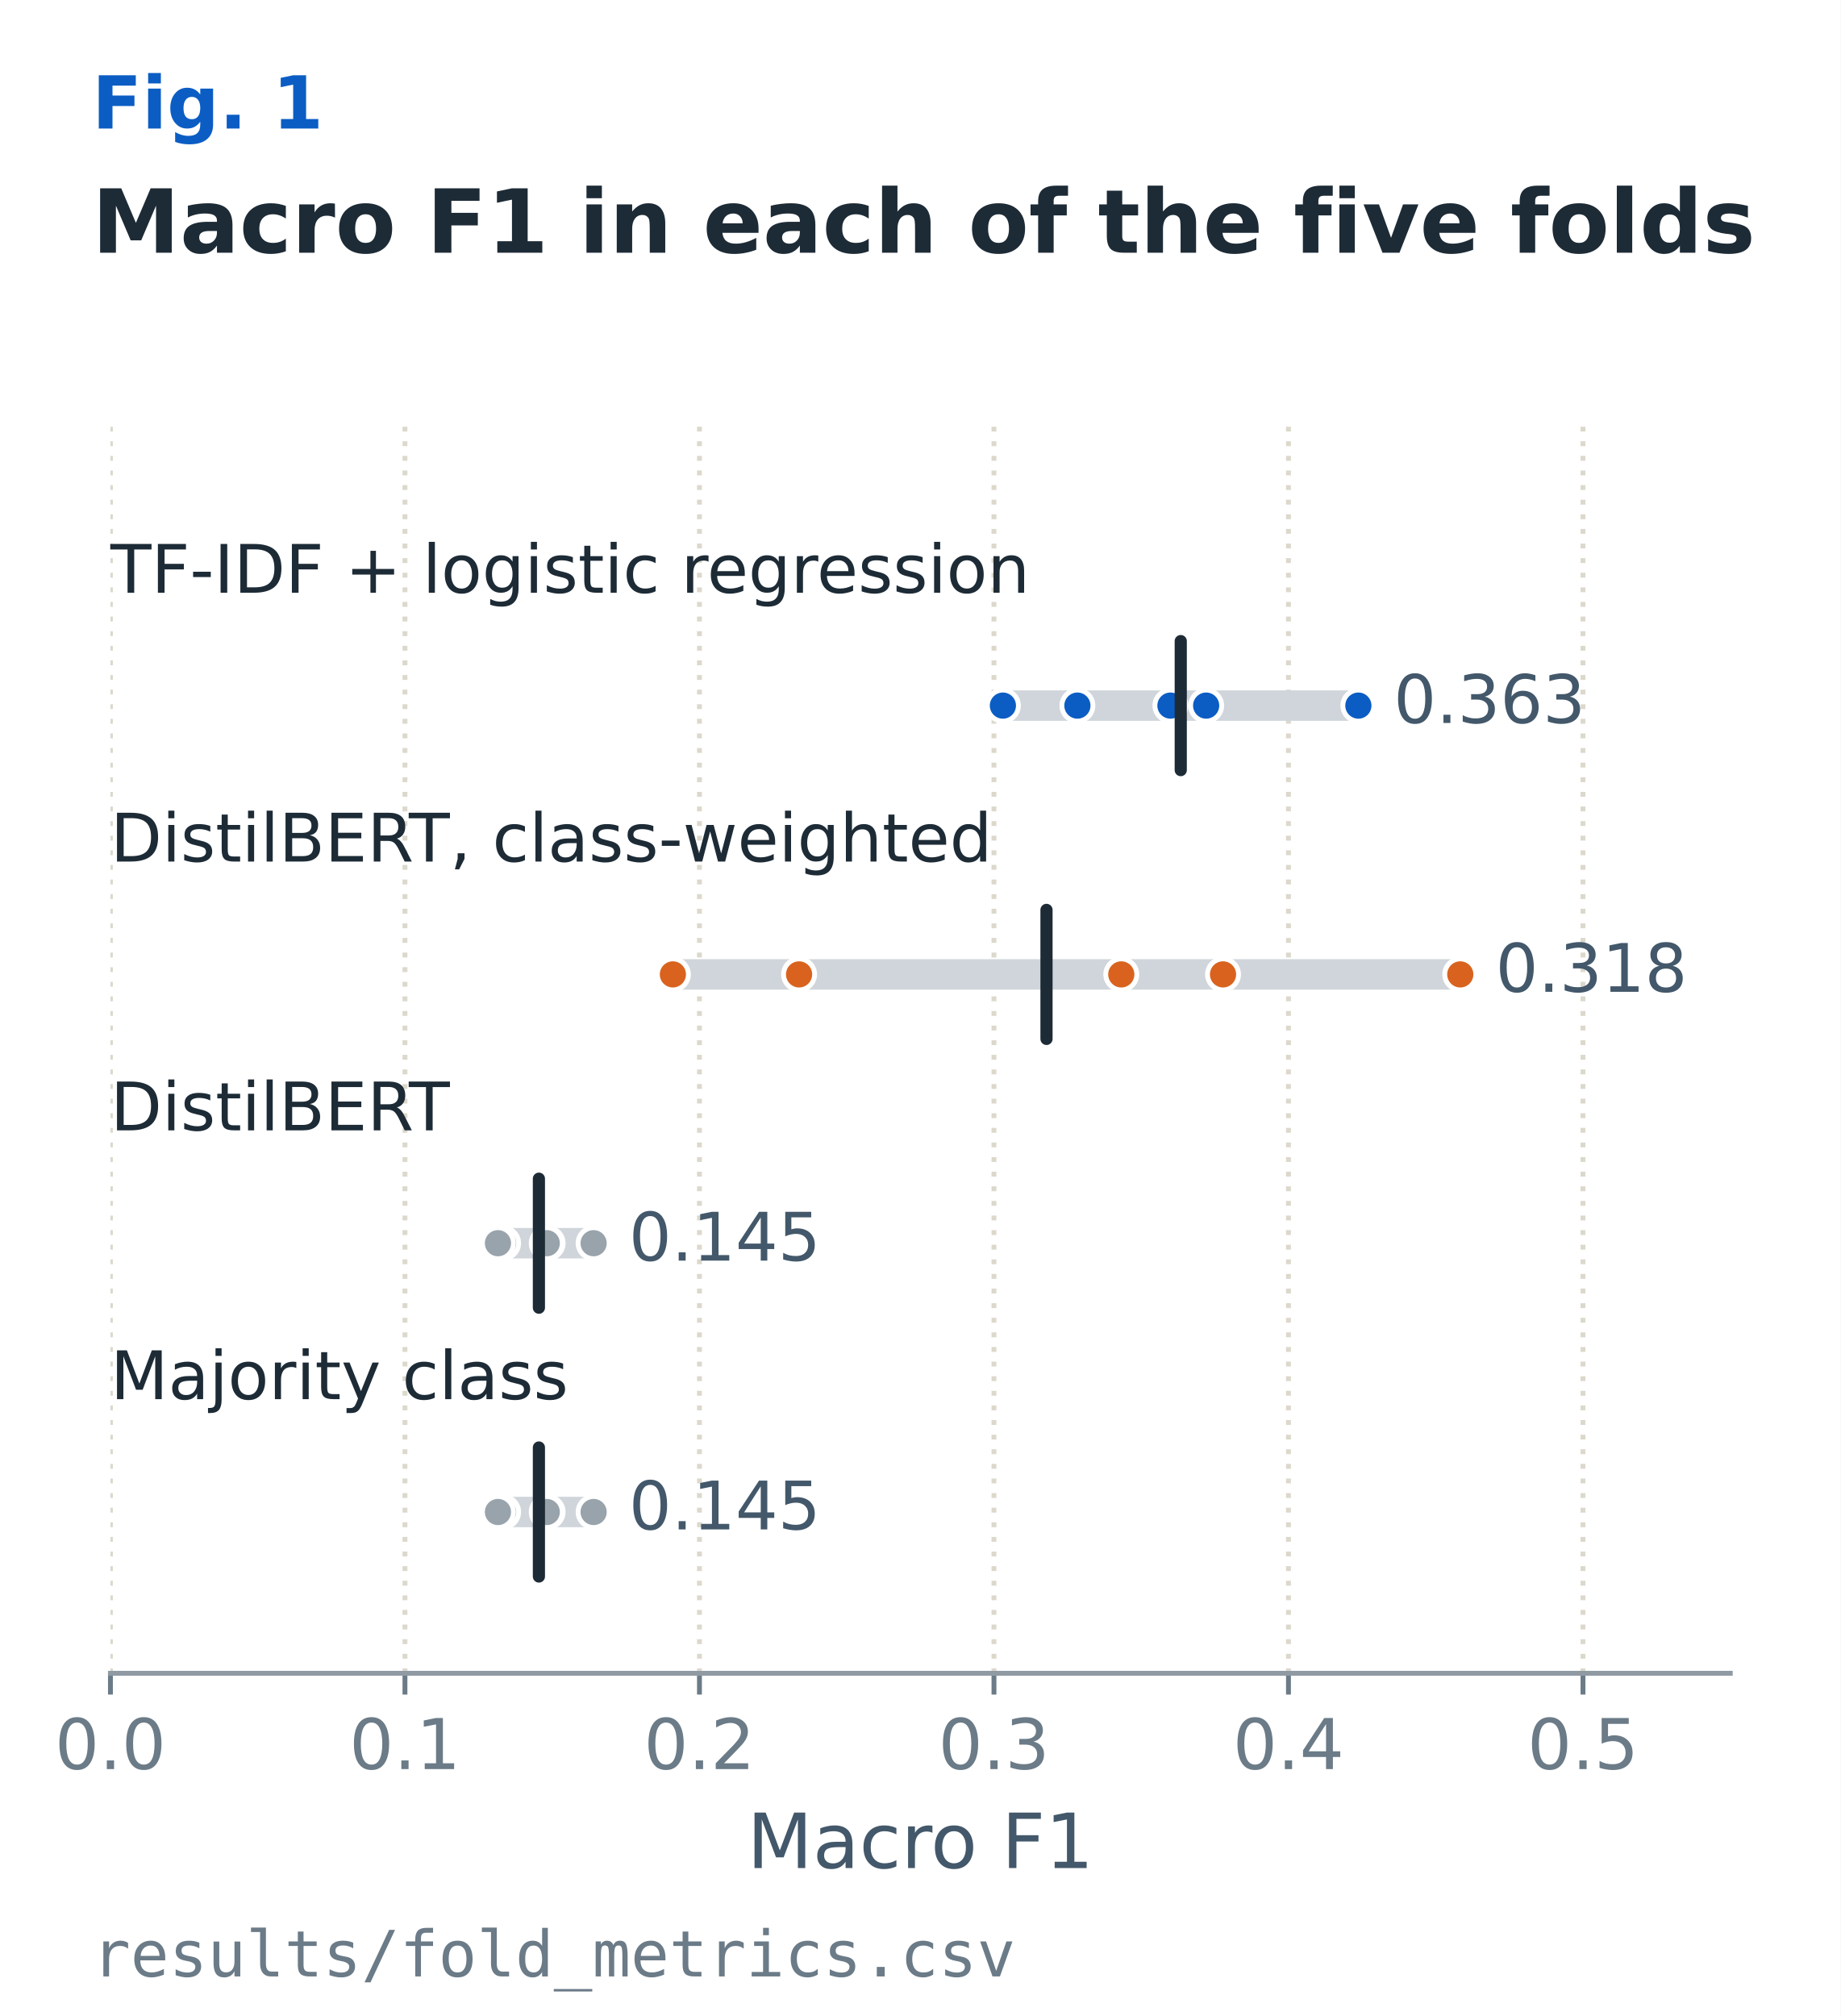
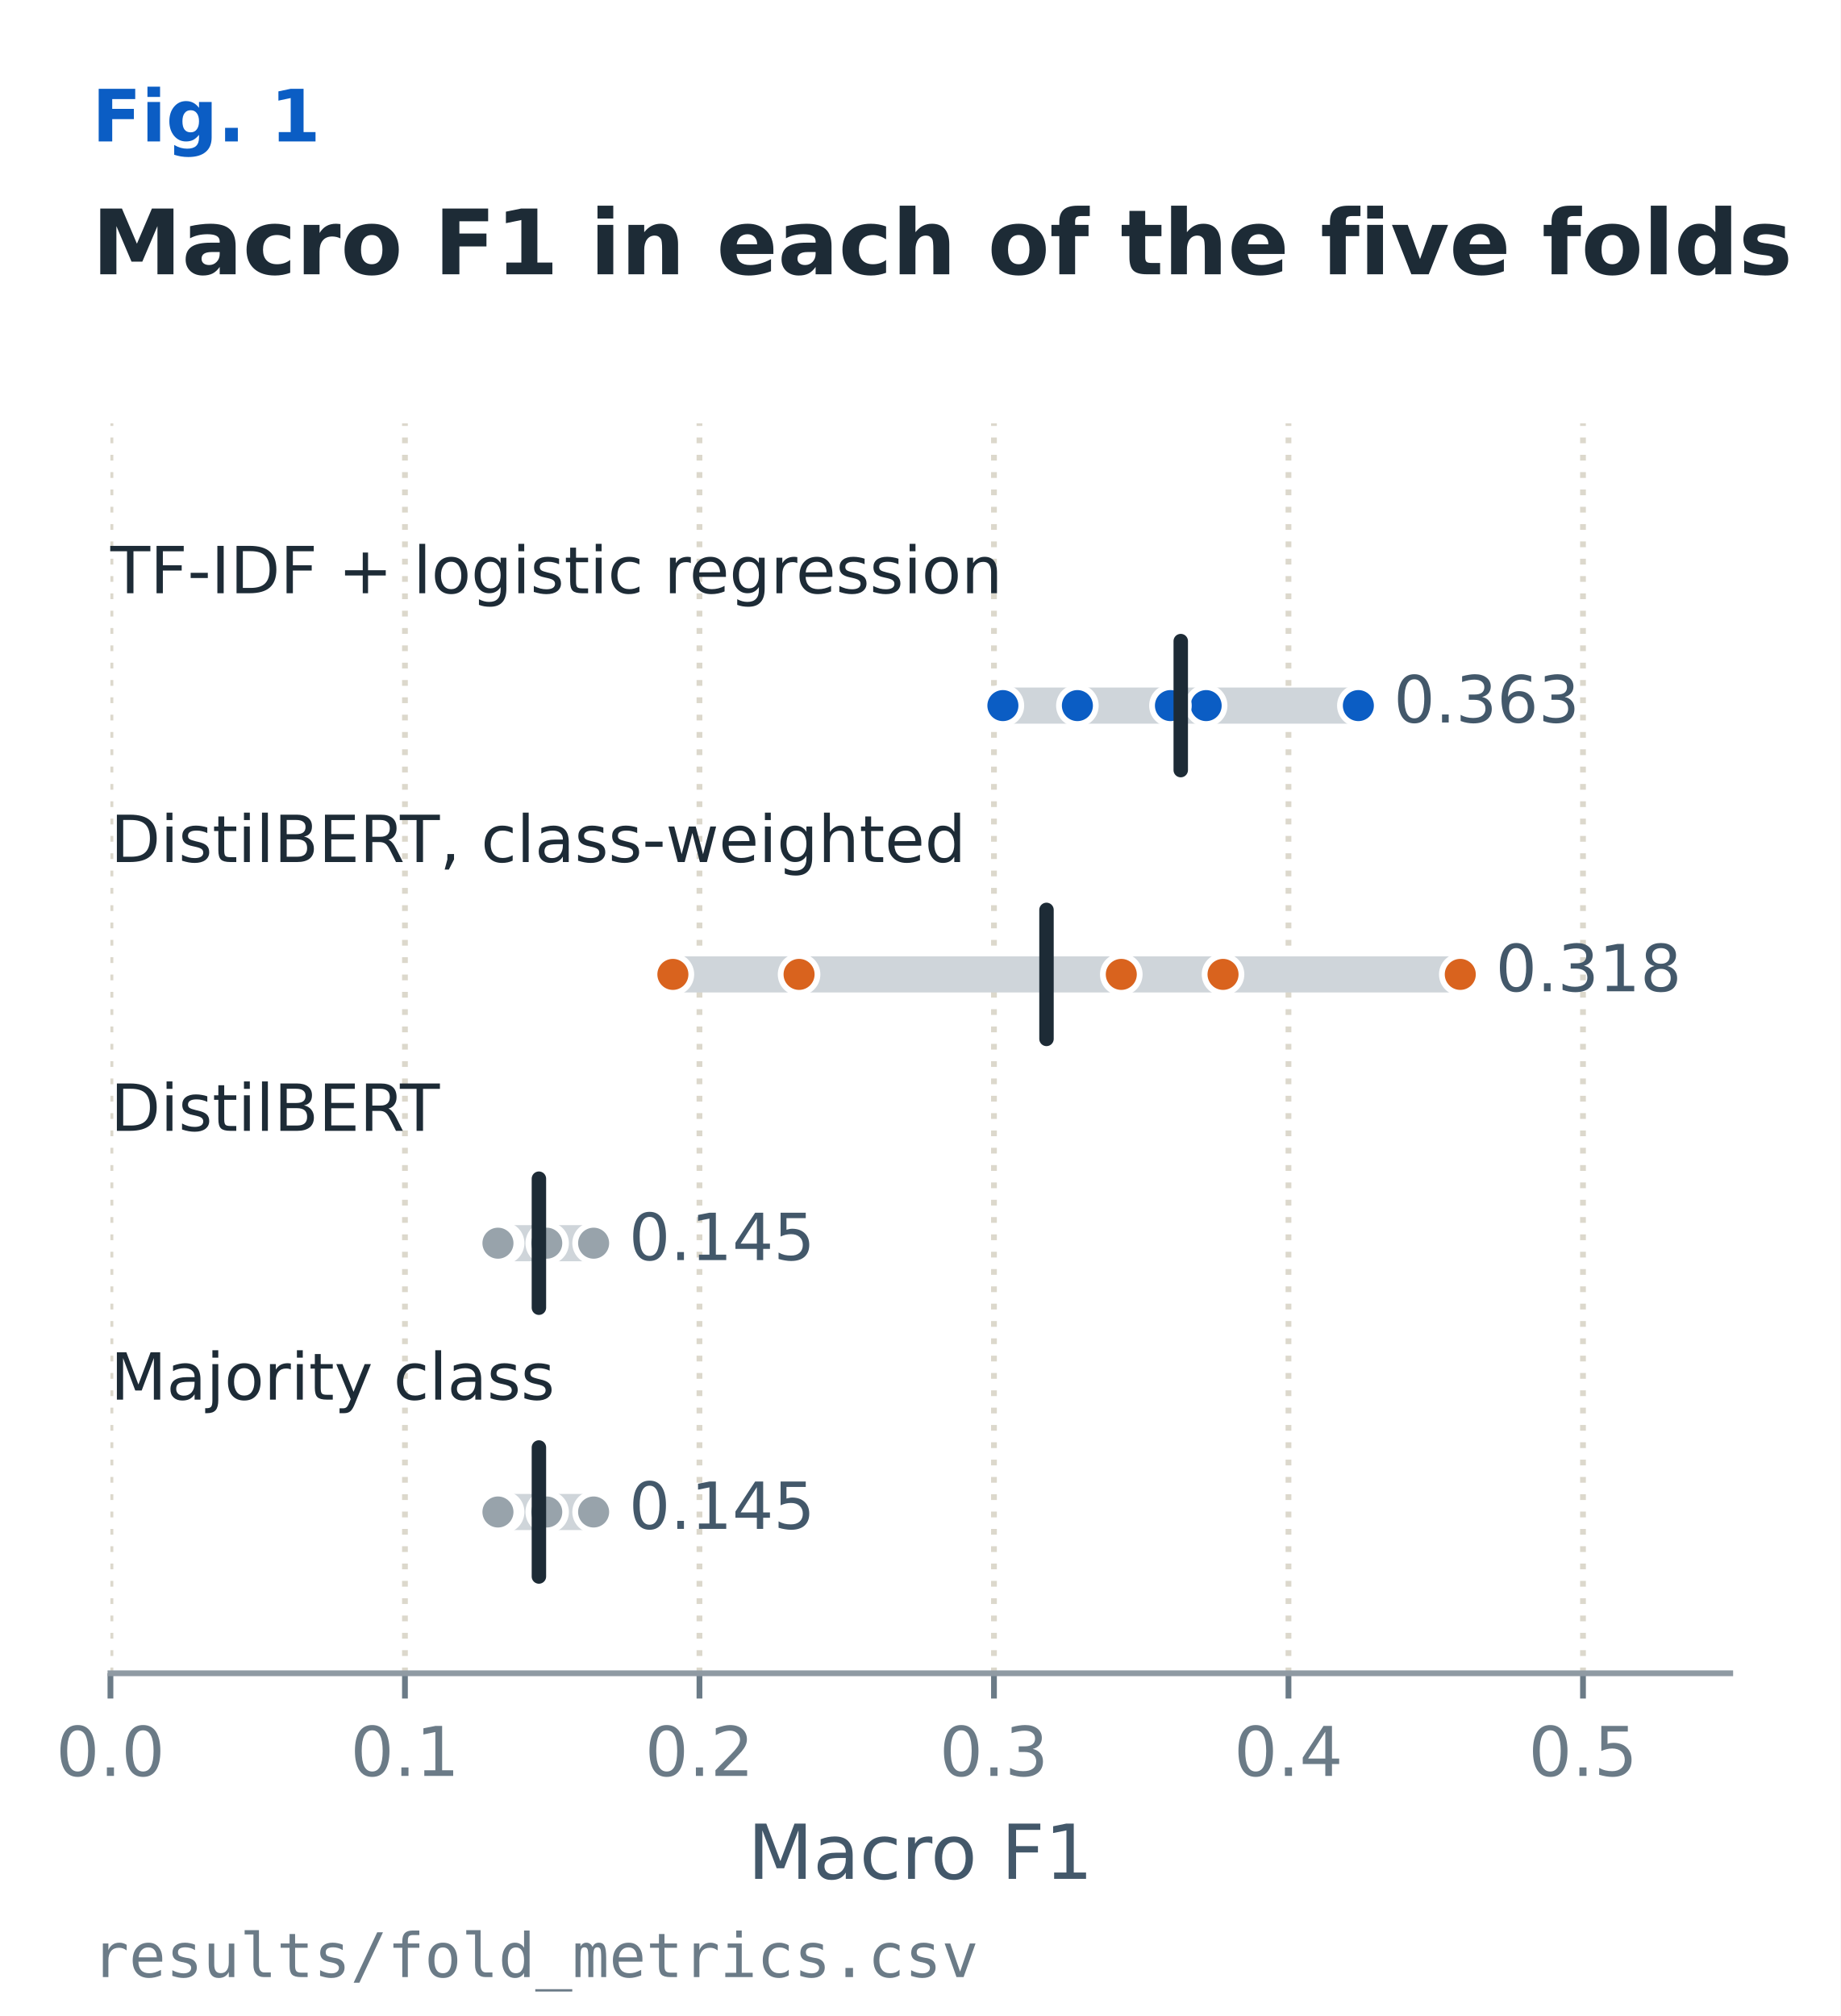
- <svg xmlns="http://www.w3.org/2000/svg" xmlns:xlink="http://www.w3.org/1999/xlink" role="img" aria-label="Macro F1 in each of the five thread-grouped folds. TF-IDF with logistic regression ranges from 0.303 to 0.424 across folds (pooled 0.363); class-weighted DistilBERT from 0.191 to 0.458 (pooled 0.318). Unweighted DistilBERT and the majority baseline both pool to 0.145." width="302.4pt" height="331.2pt" viewBox="0 0 302.4 331.2" version="1.1">
+ <svg xmlns="http://www.w3.org/2000/svg" xmlns:xlink="http://www.w3.org/1999/xlink" role="img" aria-label="Macro F1 in each of the five thread-grouped folds. TF-IDF with logistic regression ranges from 0.303 to 0.424 across folds (pooled 0.363); class-weighted DistilBERT from 0.191 to 0.458 (pooled 0.318). Unweighted DistilBERT and the majority baseline both pool to 0.145." width="255pt" height="279.286pt" viewBox="0 0 255 279.286" version="1.1">
  <defs>
    <style type="text/css">*{stroke-linejoin: round; stroke-linecap: butt}</style>
  </defs>
  <g id="figure_1">
    <g id="patch_1">
-       <path d="M 0 331.2  L 302.4 331.2  L 302.4 0  L 0 0  z " style="fill: #ffffff" />
+       <path d="M 0 279.286  L 255 279.286  L 255 0  L 0 0  z " style="fill: #ffffff" />
    </g>
    <g id="axes_1">
      <g id="patch_2">
-         <path d="M 18.144 274.896  L 284.256 274.896  L 284.256 69.552  L 18.144 69.552  z " style="fill: #ffffff" />
+         <path d="M 15.3 231.807  L 239.7 231.807  L 239.7 58.65  L 15.3 58.65  z " style="fill: #ffffff" />
      </g>
      <g id="matplotlib.axis_1">
        <g id="xtick_1">
          <g id="line2d_1">
-             <path d="M 18.144 274.896  L 18.144 69.552  " clip-path="url(#pf9ebac5c37)" style="fill: none; stroke-dasharray: 0.8,1.6; stroke-dashoffset: 0; stroke: #dcd8cc; stroke-width: 0.8" />
+             <path d="M 15.3 231.807  L 15.3 58.65  " clip-path="url(#p146026414c)" style="fill: none; stroke-dasharray: 0.8,1.6; stroke-dashoffset: 0; stroke: #dcd8cc; stroke-width: 0.8" />
          </g>
          <g id="line2d_2">
            <defs>
              <path id="m2d4528c1ce" d="M 0 0  L 0 3.5  " style="stroke: #6b7b87; stroke-width: 0.8" />
            </defs>
            <g>
-               <use xlink:href="#m2d4528c1ce" x="18.144" y="274.896" style="fill: #6b7b87; stroke: #6b7b87; stroke-width: 0.8" />
+               <use xlink:href="#m2d4528c1ce" x="15.3" y="231.807" style="fill: #6b7b87; stroke: #6b7b87; stroke-width: 0.8" />
            </g>
          </g>
          <g id="text_1">
-             <text style="font-size: 11.5px; font-family: Tahoma, Verdana, 'DejaVu Sans', sans-serif; text-anchor: middle; fill: #6b7b87" x="18.144" y="290.633" transform="rotate(-0 18.144 290.6333)">0.0</text>
+             <text style="font-size: 9.5px; font-family: Tahoma, Verdana, 'DejaVu Sans', sans-serif; text-anchor: middle; fill: #6b7b87" x="15.3" y="246.025" transform="rotate(-0 15.3 246.0249)">0.0</text>
          </g>
        </g>
        <g id="xtick_2">
          <g id="line2d_3">
-             <path d="M 66.528 274.896  L 66.528 69.552  " clip-path="url(#pf9ebac5c37)" style="fill: none; stroke-dasharray: 0.8,1.6; stroke-dashoffset: 0; stroke: #dcd8cc; stroke-width: 0.8" />
+             <path d="M 56.1 231.807  L 56.1 58.65  " clip-path="url(#p146026414c)" style="fill: none; stroke-dasharray: 0.8,1.6; stroke-dashoffset: 0; stroke: #dcd8cc; stroke-width: 0.8" />
          </g>
          <g id="line2d_4">
            <g>
-               <use xlink:href="#m2d4528c1ce" x="66.528" y="274.896" style="fill: #6b7b87; stroke: #6b7b87; stroke-width: 0.8" />
+               <use xlink:href="#m2d4528c1ce" x="56.1" y="231.807" style="fill: #6b7b87; stroke: #6b7b87; stroke-width: 0.8" />
            </g>
          </g>
          <g id="text_2">
-             <text style="font-size: 11.5px; font-family: Tahoma, Verdana, 'DejaVu Sans', sans-serif; text-anchor: middle; fill: #6b7b87" x="66.528" y="290.633" transform="rotate(-0 66.528 290.6333)">0.1</text>
+             <text style="font-size: 9.5px; font-family: Tahoma, Verdana, 'DejaVu Sans', sans-serif; text-anchor: middle; fill: #6b7b87" x="56.1" y="246.025" transform="rotate(-0 56.1 246.0249)">0.1</text>
          </g>
        </g>
        <g id="xtick_3">
          <g id="line2d_5">
-             <path d="M 114.912 274.896  L 114.912 69.552  " clip-path="url(#pf9ebac5c37)" style="fill: none; stroke-dasharray: 0.8,1.6; stroke-dashoffset: 0; stroke: #dcd8cc; stroke-width: 0.8" />
+             <path d="M 96.9 231.807  L 96.9 58.65  " clip-path="url(#p146026414c)" style="fill: none; stroke-dasharray: 0.8,1.6; stroke-dashoffset: 0; stroke: #dcd8cc; stroke-width: 0.8" />
          </g>
          <g id="line2d_6">
            <g>
-               <use xlink:href="#m2d4528c1ce" x="114.912" y="274.896" style="fill: #6b7b87; stroke: #6b7b87; stroke-width: 0.8" />
+               <use xlink:href="#m2d4528c1ce" x="96.9" y="231.807" style="fill: #6b7b87; stroke: #6b7b87; stroke-width: 0.8" />
            </g>
          </g>
          <g id="text_3">
-             <text style="font-size: 11.5px; font-family: Tahoma, Verdana, 'DejaVu Sans', sans-serif; text-anchor: middle; fill: #6b7b87" x="114.912" y="290.633" transform="rotate(-0 114.912 290.6333)">0.2</text>
+             <text style="font-size: 9.5px; font-family: Tahoma, Verdana, 'DejaVu Sans', sans-serif; text-anchor: middle; fill: #6b7b87" x="96.9" y="246.025" transform="rotate(-0 96.9 246.0249)">0.2</text>
          </g>
        </g>
        <g id="xtick_4">
          <g id="line2d_7">
-             <path d="M 163.296 274.896  L 163.296 69.552  " clip-path="url(#pf9ebac5c37)" style="fill: none; stroke-dasharray: 0.8,1.6; stroke-dashoffset: 0; stroke: #dcd8cc; stroke-width: 0.8" />
+             <path d="M 137.7 231.807  L 137.7 58.65  " clip-path="url(#p146026414c)" style="fill: none; stroke-dasharray: 0.8,1.6; stroke-dashoffset: 0; stroke: #dcd8cc; stroke-width: 0.8" />
          </g>
          <g id="line2d_8">
            <g>
-               <use xlink:href="#m2d4528c1ce" x="163.296" y="274.896" style="fill: #6b7b87; stroke: #6b7b87; stroke-width: 0.8" />
+               <use xlink:href="#m2d4528c1ce" x="137.7" y="231.807" style="fill: #6b7b87; stroke: #6b7b87; stroke-width: 0.8" />
            </g>
          </g>
          <g id="text_4">
-             <text style="font-size: 11.5px; font-family: Tahoma, Verdana, 'DejaVu Sans', sans-serif; text-anchor: middle; fill: #6b7b87" x="163.296" y="290.633" transform="rotate(-0 163.296 290.6333)">0.3</text>
+             <text style="font-size: 9.5px; font-family: Tahoma, Verdana, 'DejaVu Sans', sans-serif; text-anchor: middle; fill: #6b7b87" x="137.7" y="246.025" transform="rotate(-0 137.7 246.0249)">0.3</text>
          </g>
        </g>
        <g id="xtick_5">
          <g id="line2d_9">
-             <path d="M 211.68 274.896  L 211.68 69.552  " clip-path="url(#pf9ebac5c37)" style="fill: none; stroke-dasharray: 0.8,1.6; stroke-dashoffset: 0; stroke: #dcd8cc; stroke-width: 0.8" />
+             <path d="M 178.5 231.807  L 178.5 58.65  " clip-path="url(#p146026414c)" style="fill: none; stroke-dasharray: 0.8,1.6; stroke-dashoffset: 0; stroke: #dcd8cc; stroke-width: 0.8" />
          </g>
          <g id="line2d_10">
            <g>
-               <use xlink:href="#m2d4528c1ce" x="211.68" y="274.896" style="fill: #6b7b87; stroke: #6b7b87; stroke-width: 0.8" />
+               <use xlink:href="#m2d4528c1ce" x="178.5" y="231.807" style="fill: #6b7b87; stroke: #6b7b87; stroke-width: 0.8" />
            </g>
          </g>
          <g id="text_5">
-             <text style="font-size: 11.5px; font-family: Tahoma, Verdana, 'DejaVu Sans', sans-serif; text-anchor: middle; fill: #6b7b87" x="211.68" y="290.633" transform="rotate(-0 211.68 290.6333)">0.4</text>
+             <text style="font-size: 9.5px; font-family: Tahoma, Verdana, 'DejaVu Sans', sans-serif; text-anchor: middle; fill: #6b7b87" x="178.5" y="246.025" transform="rotate(-0 178.5 246.0249)">0.4</text>
          </g>
        </g>
        <g id="xtick_6">
          <g id="line2d_11">
-             <path d="M 260.064 274.896  L 260.064 69.552  " clip-path="url(#pf9ebac5c37)" style="fill: none; stroke-dasharray: 0.8,1.6; stroke-dashoffset: 0; stroke: #dcd8cc; stroke-width: 0.8" />
+             <path d="M 219.3 231.807  L 219.3 58.65  " clip-path="url(#p146026414c)" style="fill: none; stroke-dasharray: 0.8,1.6; stroke-dashoffset: 0; stroke: #dcd8cc; stroke-width: 0.8" />
          </g>
          <g id="line2d_12">
            <g>
-               <use xlink:href="#m2d4528c1ce" x="260.064" y="274.896" style="fill: #6b7b87; stroke: #6b7b87; stroke-width: 0.8" />
+               <use xlink:href="#m2d4528c1ce" x="219.3" y="231.807" style="fill: #6b7b87; stroke: #6b7b87; stroke-width: 0.8" />
            </g>
          </g>
          <g id="text_6">
-             <text style="font-size: 11.5px; font-family: Tahoma, Verdana, 'DejaVu Sans', sans-serif; text-anchor: middle; fill: #6b7b87" x="260.064" y="290.633" transform="rotate(-0 260.064 290.6333)">0.5</text>
+             <text style="font-size: 9.5px; font-family: Tahoma, Verdana, 'DejaVu Sans', sans-serif; text-anchor: middle; fill: #6b7b87" x="219.3" y="246.025" transform="rotate(-0 219.3 246.0249)">0.5</text>
          </g>
        </g>
        <g id="text_7">
-           <text style="font-size: 12.5px; font-family: Tahoma, Verdana, 'DejaVu Sans', sans-serif; text-anchor: middle; fill: #43586a" x="151.2" y="306.893" transform="rotate(-0 151.2 306.8931)">Macro F1</text>
+           <text style="font-size: 10.5px; font-family: Tahoma, Verdana, 'DejaVu Sans', sans-serif; text-anchor: middle; fill: #43586a" x="127.5" y="260.285" transform="rotate(-0 127.5 260.2847)">Macro F1</text>
        </g>
      </g>
      <g id="matplotlib.axis_2" />
      <g id="line2d_13">
-         <path d="M 164.762 115.92  L 223.162 115.92  " clip-path="url(#pf9ebac5c37)" style="fill: none; stroke: #cfd5da; stroke-width: 5; stroke-linecap: round" />
+         <path d="M 138.936 97.75  L 188.182 97.75  " clip-path="url(#p146026414c)" style="fill: none; stroke: #cfd5da; stroke-width: 5; stroke-linecap: round" />
      </g>
      <g id="line2d_14">
-         <path d="M 110.545 160.08  L 239.904 160.08  " clip-path="url(#pf9ebac5c37)" style="fill: none; stroke: #cfd5da; stroke-width: 5; stroke-linecap: round" />
+         <path d="M 93.218 134.988  L 202.3 134.988  " clip-path="url(#p146026414c)" style="fill: none; stroke: #cfd5da; stroke-width: 5; stroke-linecap: round" />
      </g>
      <g id="line2d_15">
-         <path d="M 81.807 204.24  L 97.524 204.24  " clip-path="url(#pf9ebac5c37)" style="fill: none; stroke: #cfd5da; stroke-width: 5; stroke-linecap: round" />
+         <path d="M 68.984 172.226  L 82.237 172.226  " clip-path="url(#p146026414c)" style="fill: none; stroke: #cfd5da; stroke-width: 5; stroke-linecap: round" />
      </g>
      <g id="line2d_16">
-         <path d="M 81.807 248.4  L 97.524 248.4  " clip-path="url(#pf9ebac5c37)" style="fill: none; stroke: #cfd5da; stroke-width: 5; stroke-linecap: round" />
+         <path d="M 68.984 209.464  L 82.237 209.464  " clip-path="url(#p146026414c)" style="fill: none; stroke: #cfd5da; stroke-width: 5; stroke-linecap: round" />
      </g>
      <g id="PathCollection_1">
        <defs>
          <path id="m8520e21cb0" d="M 0 2.55  C 0.676 2.55 1.325 2.281 1.803 1.803  C 2.281 1.325 2.55 0.676 2.55 0  C 2.55 -0.676 2.281 -1.325 1.803 -1.803  C 1.325 -2.281 0.676 -2.55 0 -2.55  C -0.676 -2.55 -1.325 -2.281 -1.803 -1.803  C -2.281 -1.325 -2.55 -0.676 -2.55 0  C -2.55 0.676 -2.281 1.325 -1.803 1.803  C -1.325 2.281 -0.676 2.55 0 2.55  z " style="stroke: #ffffff; stroke-width: 0.8" />
        </defs>
-         <g clip-path="url(#pf9ebac5c37)">
-           <use xlink:href="#m8520e21cb0" x="177.002" y="115.92" style="fill: #0b5dc4; stroke: #ffffff; stroke-width: 0.8" />
-           <use xlink:href="#m8520e21cb0" x="198.154" y="115.92" style="fill: #0b5dc4; stroke: #ffffff; stroke-width: 0.8" />
-           <use xlink:href="#m8520e21cb0" x="192.287" y="115.92" style="fill: #0b5dc4; stroke: #ffffff; stroke-width: 0.8" />
-           <use xlink:href="#m8520e21cb0" x="223.162" y="115.92" style="fill: #0b5dc4; stroke: #ffffff; stroke-width: 0.8" />
-           <use xlink:href="#m8520e21cb0" x="164.762" y="115.92" style="fill: #0b5dc4; stroke: #ffffff; stroke-width: 0.8" />
+         <g clip-path="url(#p146026414c)">
+           <use xlink:href="#m8520e21cb0" x="149.257" y="97.75" style="fill: #0b5dc4; stroke: #ffffff; stroke-width: 0.8" />
+           <use xlink:href="#m8520e21cb0" x="167.094" y="97.75" style="fill: #0b5dc4; stroke: #ffffff; stroke-width: 0.8" />
+           <use xlink:href="#m8520e21cb0" x="162.147" y="97.75" style="fill: #0b5dc4; stroke: #ffffff; stroke-width: 0.8" />
+           <use xlink:href="#m8520e21cb0" x="188.182" y="97.75" style="fill: #0b5dc4; stroke: #ffffff; stroke-width: 0.8" />
+           <use xlink:href="#m8520e21cb0" x="138.936" y="97.75" style="fill: #0b5dc4; stroke: #ffffff; stroke-width: 0.8" />
        </g>
      </g>
      <g id="PathCollection_2">
        <defs>
          <path id="m80ad0268bc" d="M 0 2.55  C 0.676 2.55 1.325 2.281 1.803 1.803  C 2.281 1.325 2.55 0.676 2.55 0  C 2.55 -0.676 2.281 -1.325 1.803 -1.803  C 1.325 -2.281 0.676 -2.55 0 -2.55  C -0.676 -2.55 -1.325 -2.281 -1.803 -1.803  C -2.281 -1.325 -2.55 -0.676 -2.55 0  C -2.55 0.676 -2.281 1.325 -1.803 1.803  C -1.325 2.281 -0.676 2.55 0 2.55  z " style="stroke: #ffffff; stroke-width: 0.8" />
        </defs>
-         <g clip-path="url(#pf9ebac5c37)">
-           <use xlink:href="#m80ad0268bc" x="131.277" y="160.08" style="fill: #d9631e; stroke: #ffffff; stroke-width: 0.8" />
-           <use xlink:href="#m80ad0268bc" x="200.928" y="160.08" style="fill: #d9631e; stroke: #ffffff; stroke-width: 0.8" />
-           <use xlink:href="#m80ad0268bc" x="239.904" y="160.08" style="fill: #d9631e; stroke: #ffffff; stroke-width: 0.8" />
-           <use xlink:href="#m80ad0268bc" x="110.545" y="160.08" style="fill: #d9631e; stroke: #ffffff; stroke-width: 0.8" />
-           <use xlink:href="#m80ad0268bc" x="184.212" y="160.08" style="fill: #d9631e; stroke: #ffffff; stroke-width: 0.8" />
+         <g clip-path="url(#p146026414c)">
+           <use xlink:href="#m80ad0268bc" x="110.7" y="134.988" style="fill: #d9631e; stroke: #ffffff; stroke-width: 0.8" />
+           <use xlink:href="#m80ad0268bc" x="169.433" y="134.988" style="fill: #d9631e; stroke: #ffffff; stroke-width: 0.8" />
+           <use xlink:href="#m80ad0268bc" x="202.3" y="134.988" style="fill: #d9631e; stroke: #ffffff; stroke-width: 0.8" />
+           <use xlink:href="#m80ad0268bc" x="93.218" y="134.988" style="fill: #d9631e; stroke: #ffffff; stroke-width: 0.8" />
+           <use xlink:href="#m80ad0268bc" x="155.338" y="134.988" style="fill: #d9631e; stroke: #ffffff; stroke-width: 0.8" />
        </g>
      </g>
      <g id="PathCollection_3">
        <defs>
          <path id="m45077b4895" d="M 0 2.55  C 0.676 2.55 1.325 2.281 1.803 1.803  C 2.281 1.325 2.55 0.676 2.55 0  C 2.55 -0.676 2.281 -1.325 1.803 -1.803  C 1.325 -2.281 0.676 -2.55 0 -2.55  C -0.676 -2.55 -1.325 -2.281 -1.803 -1.803  C -2.281 -1.325 -2.55 -0.676 -2.55 0  C -2.55 0.676 -2.281 1.325 -1.803 1.803  C -1.325 2.281 -0.676 2.55 0 2.55  z " style="stroke: #ffffff; stroke-width: 0.8" />
        </defs>
-         <g clip-path="url(#pf9ebac5c37)">
-           <use xlink:href="#m45077b4895" x="89.964" y="204.24" style="fill: #98a3ab; stroke: #ffffff; stroke-width: 0.8" />
-           <use xlink:href="#m45077b4895" x="97.524" y="204.24" style="fill: #98a3ab; stroke: #ffffff; stroke-width: 0.8" />
-           <use xlink:href="#m45077b4895" x="89.824" y="204.24" style="fill: #98a3ab; stroke: #ffffff; stroke-width: 0.8" />
-           <use xlink:href="#m45077b4895" x="82.656" y="204.24" style="fill: #98a3ab; stroke: #ffffff; stroke-width: 0.8" />
-           <use xlink:href="#m45077b4895" x="81.807" y="204.24" style="fill: #98a3ab; stroke: #ffffff; stroke-width: 0.8" />
+         <g clip-path="url(#p146026414c)">
+           <use xlink:href="#m45077b4895" x="75.863" y="172.226" style="fill: #98a3ab; stroke: #ffffff; stroke-width: 0.8" />
+           <use xlink:href="#m45077b4895" x="82.237" y="172.226" style="fill: #98a3ab; stroke: #ffffff; stroke-width: 0.8" />
+           <use xlink:href="#m45077b4895" x="75.744" y="172.226" style="fill: #98a3ab; stroke: #ffffff; stroke-width: 0.8" />
+           <use xlink:href="#m45077b4895" x="69.7" y="172.226" style="fill: #98a3ab; stroke: #ffffff; stroke-width: 0.8" />
+           <use xlink:href="#m45077b4895" x="68.984" y="172.226" style="fill: #98a3ab; stroke: #ffffff; stroke-width: 0.8" />
        </g>
      </g>
      <g id="PathCollection_4">
-         <g clip-path="url(#pf9ebac5c37)">
-           <use xlink:href="#m45077b4895" x="89.964" y="248.4" style="fill: #98a3ab; stroke: #ffffff; stroke-width: 0.8" />
-           <use xlink:href="#m45077b4895" x="97.524" y="248.4" style="fill: #98a3ab; stroke: #ffffff; stroke-width: 0.8" />
-           <use xlink:href="#m45077b4895" x="89.824" y="248.4" style="fill: #98a3ab; stroke: #ffffff; stroke-width: 0.8" />
-           <use xlink:href="#m45077b4895" x="82.656" y="248.4" style="fill: #98a3ab; stroke: #ffffff; stroke-width: 0.8" />
-           <use xlink:href="#m45077b4895" x="81.807" y="248.4" style="fill: #98a3ab; stroke: #ffffff; stroke-width: 0.8" />
+         <g clip-path="url(#p146026414c)">
+           <use xlink:href="#m45077b4895" x="75.863" y="209.464" style="fill: #98a3ab; stroke: #ffffff; stroke-width: 0.8" />
+           <use xlink:href="#m45077b4895" x="82.237" y="209.464" style="fill: #98a3ab; stroke: #ffffff; stroke-width: 0.8" />
+           <use xlink:href="#m45077b4895" x="75.744" y="209.464" style="fill: #98a3ab; stroke: #ffffff; stroke-width: 0.8" />
+           <use xlink:href="#m45077b4895" x="69.7" y="209.464" style="fill: #98a3ab; stroke: #ffffff; stroke-width: 0.8" />
+           <use xlink:href="#m45077b4895" x="68.984" y="209.464" style="fill: #98a3ab; stroke: #ffffff; stroke-width: 0.8" />
        </g>
      </g>
      <g id="patch_3">
-         <path d="M 18.144 274.896  L 284.256 274.896  " style="fill: none; stroke: #8f9aa3; stroke-width: 0.8; stroke-linejoin: miter; stroke-linecap: square" />
+         <path d="M 15.3 231.807  L 239.7 231.807  " style="fill: none; stroke: #8f9aa3; stroke-width: 0.8; stroke-linejoin: miter; stroke-linecap: square" />
      </g>
      <g id="line2d_17">
-         <path d="M 193.981 126.518  L 193.981 105.322  " clip-path="url(#pf9ebac5c37)" style="fill: none; stroke: #1d2b36; stroke-width: 2; stroke-linecap: round" />
+         <path d="M 163.575 106.687  L 163.575 88.813  " clip-path="url(#p146026414c)" style="fill: none; stroke: #1d2b36; stroke-width: 2; stroke-linecap: round" />
      </g>
      <g id="text_8">
-         <text style="font-size: 11px; font-family: Tahoma, Verdana, 'DejaVu Sans', sans-serif; text-anchor: start; fill: #1d2b36" x="18.144" y="97.38" transform="rotate(-0 18.144 97.37982)">TF-IDF + logistic regression</text>
+         <text style="font-size: 9px; font-family: Tahoma, Verdana, 'DejaVu Sans', sans-serif; text-anchor: start; fill: #1d2b36" x="15.3" y="82.182" transform="rotate(-0 15.3 82.18218)">TF-IDF + logistic regression</text>
      </g>
      <g id="text_9">
-         <text style="font-size: 11px; font-family: Tahoma, Verdana, 'DejaVu Sans', sans-serif; text-anchor: start; fill: #43586a" x="228.968" y="118.777" transform="rotate(-0 228.9676 118.7774)">0.363</text>
+         <text style="font-size: 9px; font-family: Tahoma, Verdana, 'DejaVu Sans', sans-serif; text-anchor: start; fill: #43586a" x="193.078" y="100.088" transform="rotate(-0 193.0778 100.0879)">0.363</text>
      </g>
      <g id="line2d_18">
-         <path d="M 171.926 170.678  L 171.926 149.482  " clip-path="url(#pf9ebac5c37)" style="fill: none; stroke: #1d2b36; stroke-width: 2; stroke-linecap: round" />
+         <path d="M 144.977 143.925  L 144.977 126.051  " clip-path="url(#p146026414c)" style="fill: none; stroke: #1d2b36; stroke-width: 2; stroke-linecap: round" />
      </g>
      <g id="text_10">
-         <text style="font-size: 11px; font-family: Tahoma, Verdana, 'DejaVu Sans', sans-serif; text-anchor: start; fill: #1d2b36" x="18.144" y="141.54" transform="rotate(-0 18.144 141.5398)">DistilBERT, class-weighted</text>
+         <text style="font-size: 9px; font-family: Tahoma, Verdana, 'DejaVu Sans', sans-serif; text-anchor: start; fill: #1d2b36" x="15.3" y="119.42" transform="rotate(-0 15.3 119.4203)">DistilBERT, class-weighted</text>
      </g>
      <g id="text_11">
-         <text style="font-size: 11px; font-family: Tahoma, Verdana, 'DejaVu Sans', sans-serif; text-anchor: start; fill: #43586a" x="245.71" y="162.937" transform="rotate(-0 245.7099 162.9374)">0.318</text>
+         <text style="font-size: 9px; font-family: Tahoma, Verdana, 'DejaVu Sans', sans-serif; text-anchor: start; fill: #43586a" x="207.196" y="137.326" transform="rotate(-0 207.1959 137.326)">0.318</text>
      </g>
      <g id="line2d_19">
-         <path d="M 88.535 214.838  L 88.535 193.642  " clip-path="url(#pf9ebac5c37)" style="fill: none; stroke: #1d2b36; stroke-width: 2; stroke-linecap: round" />
+         <path d="M 74.658 181.163  L 74.658 163.289  " clip-path="url(#p146026414c)" style="fill: none; stroke: #1d2b36; stroke-width: 2; stroke-linecap: round" />
      </g>
      <g id="text_12">
-         <text style="font-size: 11px; font-family: Tahoma, Verdana, 'DejaVu Sans', sans-serif; text-anchor: start; fill: #1d2b36" x="18.144" y="185.7" transform="rotate(-0 18.144 185.6998)">DistilBERT</text>
+         <text style="font-size: 9px; font-family: Tahoma, Verdana, 'DejaVu Sans', sans-serif; text-anchor: start; fill: #1d2b36" x="15.3" y="156.658" transform="rotate(-0 15.3 156.6584)">DistilBERT</text>
      </g>
      <g id="text_13">
-         <text style="font-size: 11px; font-family: Tahoma, Verdana, 'DejaVu Sans', sans-serif; text-anchor: start; fill: #43586a" x="103.33" y="207.097" transform="rotate(-0 103.3298 207.0974)">0.145</text>
+         <text style="font-size: 9px; font-family: Tahoma, Verdana, 'DejaVu Sans', sans-serif; text-anchor: start; fill: #43586a" x="87.133" y="174.564" transform="rotate(-0 87.1333 174.5641)">0.145</text>
      </g>
      <g id="line2d_20">
-         <path d="M 88.535 258.998  L 88.535 237.802  " clip-path="url(#pf9ebac5c37)" style="fill: none; stroke: #1d2b36; stroke-width: 2; stroke-linecap: round" />
+         <path d="M 74.658 218.401  L 74.658 200.527  " clip-path="url(#p146026414c)" style="fill: none; stroke: #1d2b36; stroke-width: 2; stroke-linecap: round" />
      </g>
      <g id="text_14">
-         <text style="font-size: 11px; font-family: Tahoma, Verdana, 'DejaVu Sans', sans-serif; text-anchor: start; fill: #1d2b36" x="18.144" y="229.86" transform="rotate(-0 18.144 229.8598)">Majority class</text>
+         <text style="font-size: 9px; font-family: Tahoma, Verdana, 'DejaVu Sans', sans-serif; text-anchor: start; fill: #1d2b36" x="15.3" y="193.896" transform="rotate(-0 15.3 193.8965)">Majority class</text>
      </g>
      <g id="text_15">
-         <text style="font-size: 11px; font-family: Tahoma, Verdana, 'DejaVu Sans', sans-serif; text-anchor: start; fill: #43586a" x="103.33" y="251.257" transform="rotate(-0 103.3298 251.2574)">0.145</text>
+         <text style="font-size: 9px; font-family: Tahoma, Verdana, 'DejaVu Sans', sans-serif; text-anchor: start; fill: #43586a" x="87.133" y="211.802" transform="rotate(-0 87.1333 211.8022)">0.145</text>
      </g>
    </g>
    <g id="text_16">
-       <text style="font-weight: 700; font-size: 12px; font-family: Tahoma, Verdana, 'DejaVu Sans', sans-serif; text-anchor: start; fill: #0b5dc4" x="15.12" y="21.118" transform="rotate(-0 15.12 21.11812)">Fig. 1</text>
+       <text style="font-weight: 700; font-size: 10px; font-family: Tahoma, Verdana, 'DejaVu Sans', sans-serif; text-anchor: start; fill: #0b5dc4" x="12.75" y="19.598" transform="rotate(-0 12.75 19.59844)">Fig. 1</text>
    </g>
    <g id="text_17">
-       <text style="font-weight: 700; font-size: 14.5px; font-family: Tahoma, Verdana, 'DejaVu Sans', sans-serif; text-anchor: start; fill: #1d2b36" x="15.12" y="41.518" transform="rotate(-0 15.12 41.51773)">Macro F1 in each of the five folds</text>
+       <text style="font-weight: 700; font-size: 12.5px; font-family: Tahoma, Verdana, 'DejaVu Sans', sans-serif; text-anchor: start; fill: #1d2b36" x="12.75" y="37.998" transform="rotate(-0 12.75 37.99805)">Macro F1 in each of the five folds</text>
    </g>
    <g id="text_18">
-       <text style="font-size: 10.5px; font-family: Consolas, Menlo, 'DejaVu Sans Mono', monospace; text-anchor: start; fill: #6b7b87" x="15.12" y="324.703" transform="rotate(-0 15.12 324.7031)">results/fold_metrics.csv</text>
+       <text style="font-size: 8.5px; font-family: Consolas, Menlo, 'DejaVu Sans Mono', monospace; text-anchor: start; fill: #6b7b87" x="12.75" y="273.892" transform="rotate(-0 12.75 273.8923)">results/fold_metrics.csv</text>
    </g>
  </g>
  <defs>
-     <clipPath id="pf9ebac5c37">
-       <rect x="18.144" y="69.552" width="266.112" height="205.344" />
+     <clipPath id="p146026414c">
+       <rect x="15.3" y="58.65" width="224.4" height="173.157" />
    </clipPath>
  </defs>
</svg>
